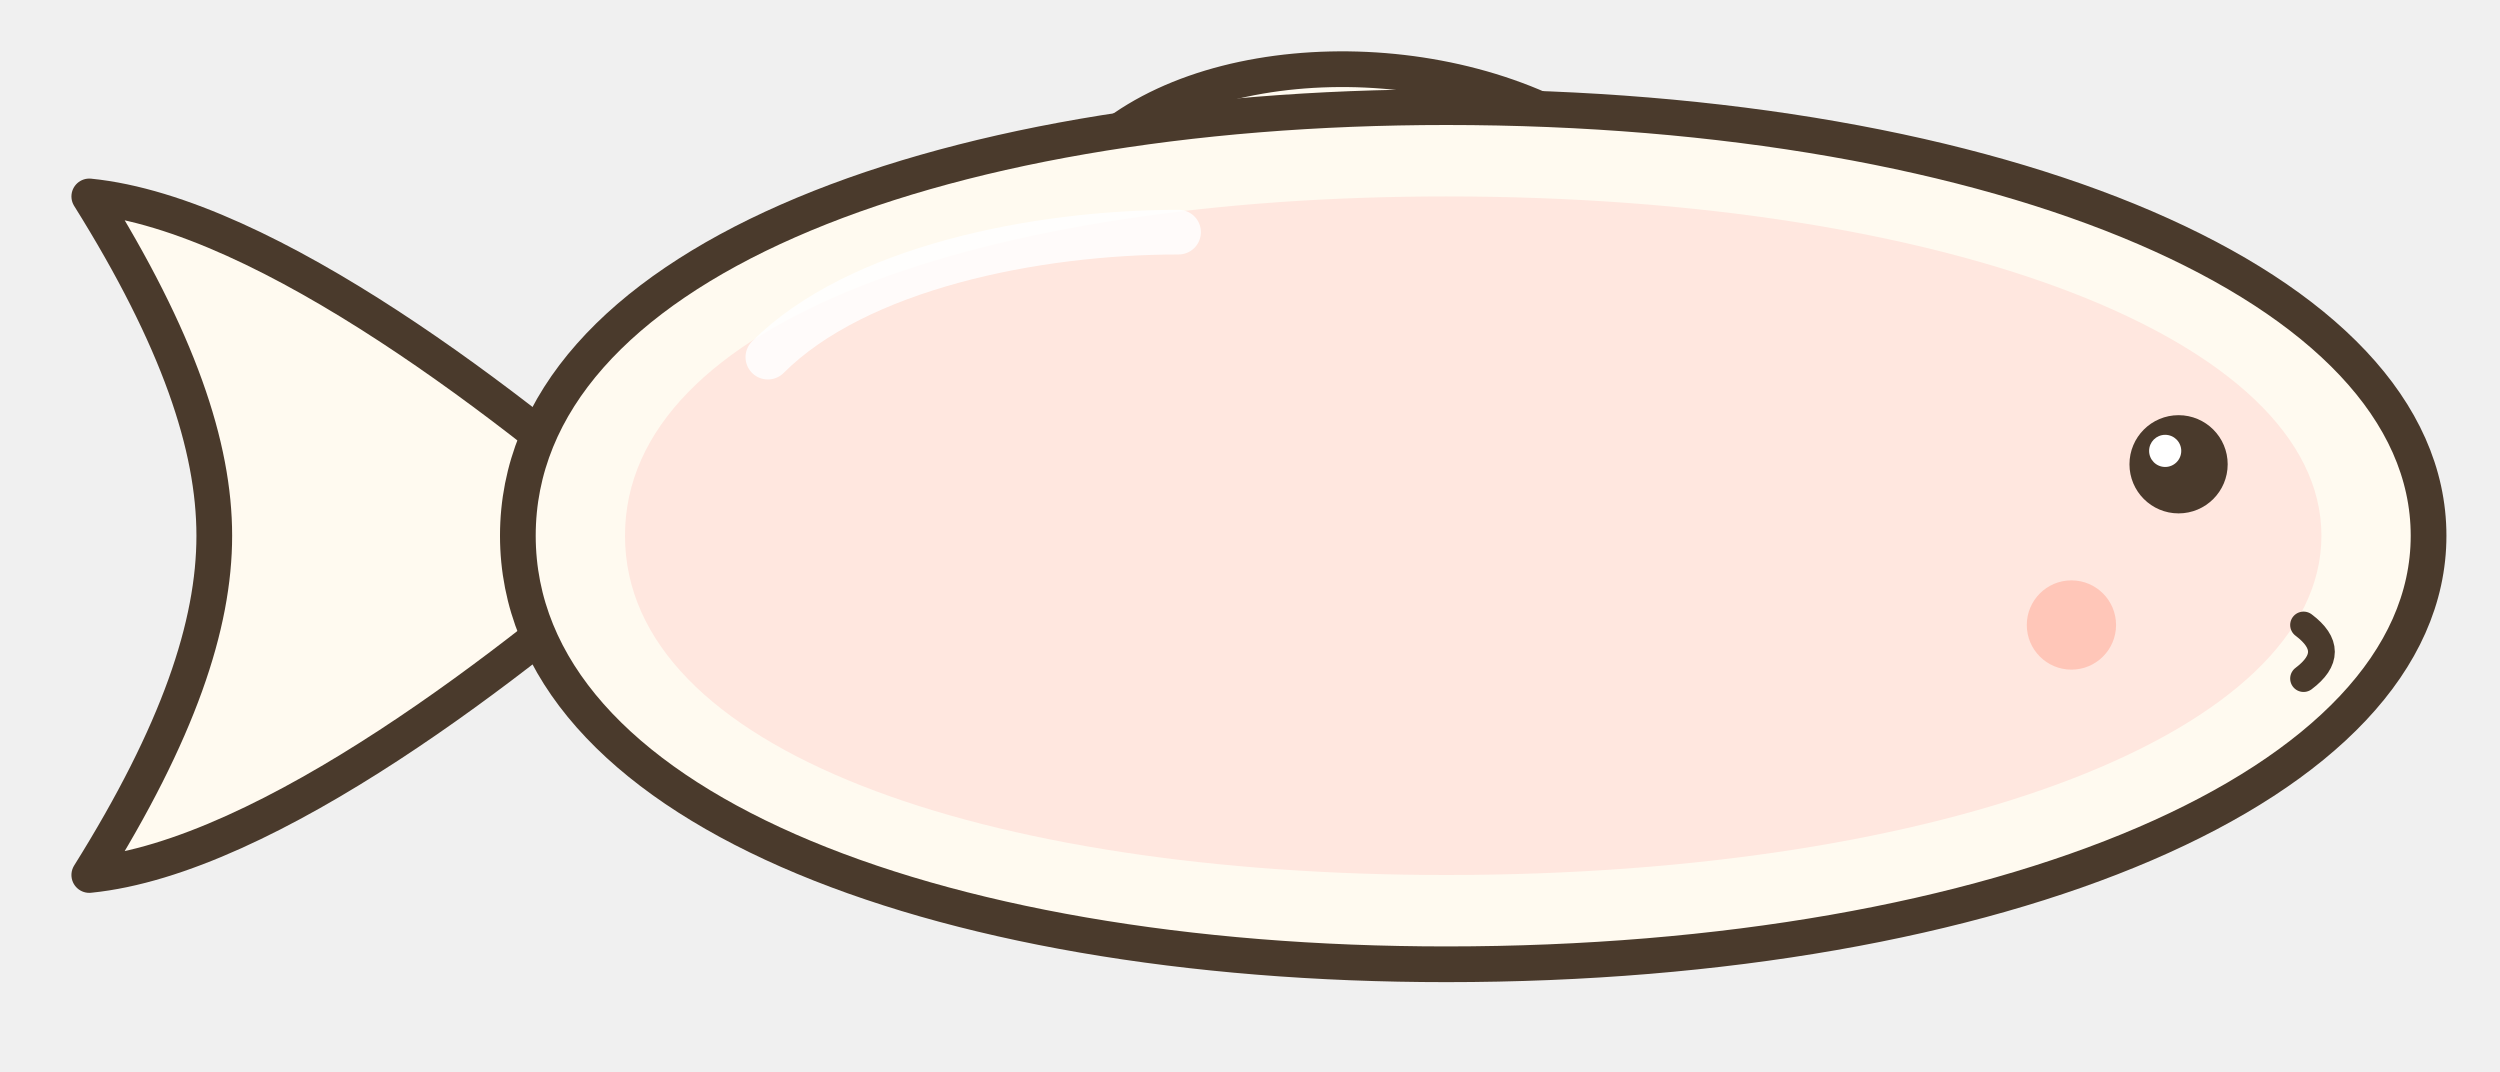
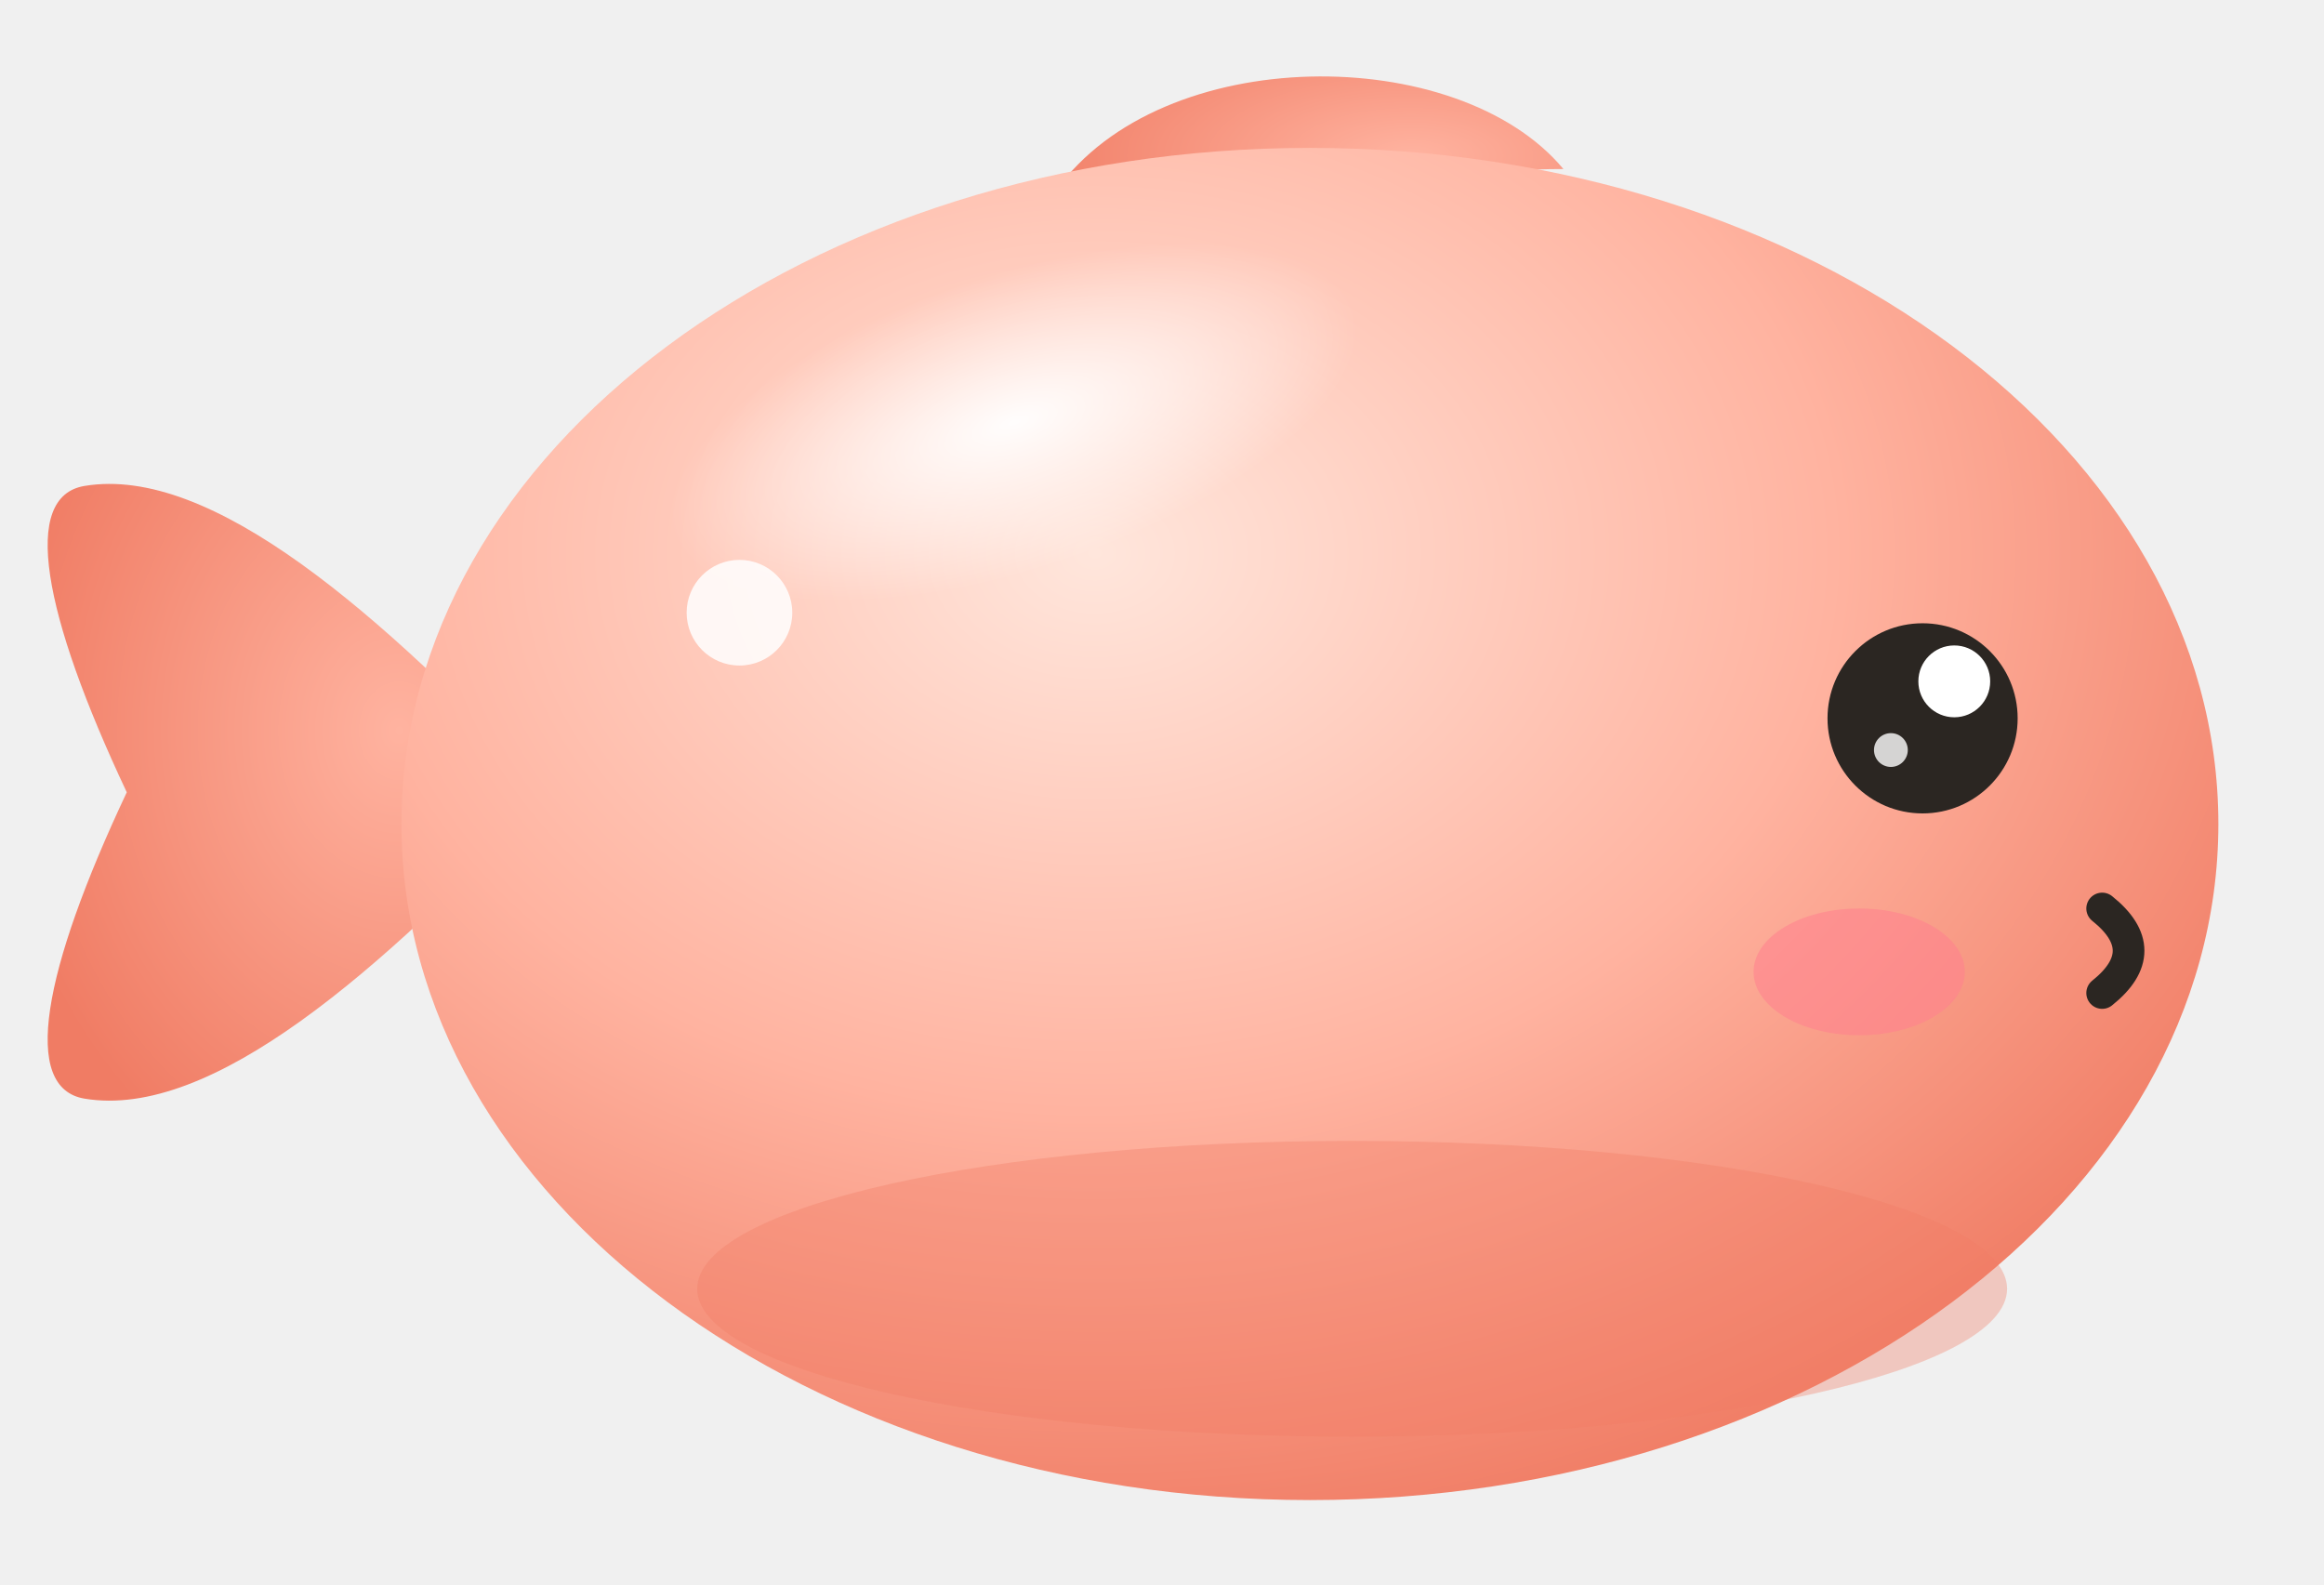
- <svg xmlns="http://www.w3.org/2000/svg" viewBox="0 0 280 120">
-   <path d="M74 60 C58 46 30 24 10 22 C20 38 24 50 24 60 C24 70 20 82 10 98 C30 96 58 74 74 60 Z" fill="#fffaf0" stroke="#4a3a2c" stroke-width="4" stroke-linejoin="round" />
-   <path d="M120 20 C130 6 158 4 176 14" fill="#fffaf0" stroke="#4a3a2c" stroke-width="4" stroke-linecap="round" stroke-linejoin="round" />
-   <path d="M58 60 C58 30 104 12 162 12 C224 12 272 32 272 60 C272 88 224 108 162 108 C104 108 58 90 58 60 Z" fill="#fffaf0" stroke="#4a3a2c" stroke-width="4" stroke-linejoin="round" />
-   <path d="M70 60 C70 36 110 22 162 22 C218 22 260 38 260 60 C260 82 218 98 162 98 C110 98 70 84 70 60 Z" fill="#ffe7df" />
-   <path d="M86 40 C96 30 116 26 132 26" fill="none" stroke="#ffffff" stroke-width="5" stroke-linecap="round" opacity=".85" />
-   <circle cx="244" cy="52" r="5.5" fill="#4a3a2c" />
-   <circle cx="242.5" cy="50.5" r="1.8" fill="#fff" />
-   <path d="M258 70 Q262 73 258 76" fill="none" stroke="#4a3a2c" stroke-width="3" stroke-linecap="round" />
-   <circle cx="232" cy="70" r="5" fill="#ff9e8a" opacity=".45" />
+ <svg xmlns="http://www.w3.org/2000/svg" viewBox="0 0 220 150">
+   <defs>
+     <radialGradient id="b" cx="38%" cy="30%" r="75%">
+       <stop offset="0" stop-color="#ffe6dc" />
+       <stop offset=".55" stop-color="#ffb3a0" />
+       <stop offset="1" stop-color="#f07c64" />
+     </radialGradient>
+     <radialGradient id="t" cx="70%" cy="40%" r="80%">
+       <stop offset="0" stop-color="#ffb3a0" />
+       <stop offset="1" stop-color="#f07c64" />
+     </radialGradient>
+     <radialGradient id="h" cx="50%" cy="50%" r="50%">
+       <stop offset="0" stop-color="#fff" stop-opacity=".95" />
+       <stop offset="1" stop-color="#fff" stop-opacity="0" />
+     </radialGradient>
+   </defs>
+   <path d="M52 75 C36 58 20 44 8 46 C2 47 4 58 12 75 C4 92 2 103 8 104 C20 106 36 92 52 75 Z" fill="url(#t)" />
+   <path d="M100 18 C110 4 138 4 148 16 C134 16 118 20 106 26 Z" fill="url(#t)" />
+   <ellipse cx="124" cy="78" rx="86" ry="64" fill="url(#b)" />
+   <ellipse cx="128" cy="122" rx="62" ry="14" fill="#f07c64" opacity=".35" />
+   <ellipse cx="96" cy="40" rx="34" ry="14" fill="url(#h)" transform="rotate(-18 96 40)" />
+   <circle cx="70" cy="58" r="5" fill="#fff" opacity=".85" />
+   <circle cx="182" cy="68" r="9" fill="#2b2622" />
+   <circle cx="185" cy="64.5" r="3.4" fill="#fff" />
+   <circle cx="179" cy="71" r="1.6" fill="#fff" opacity=".8" />
+   <ellipse cx="176" cy="92" rx="10" ry="6" fill="#ff7f8e" opacity=".55" />
+   <path d="M199 86 Q204 90 199 94" fill="none" stroke="#2b2622" stroke-width="3" stroke-linecap="round" />
</svg>
